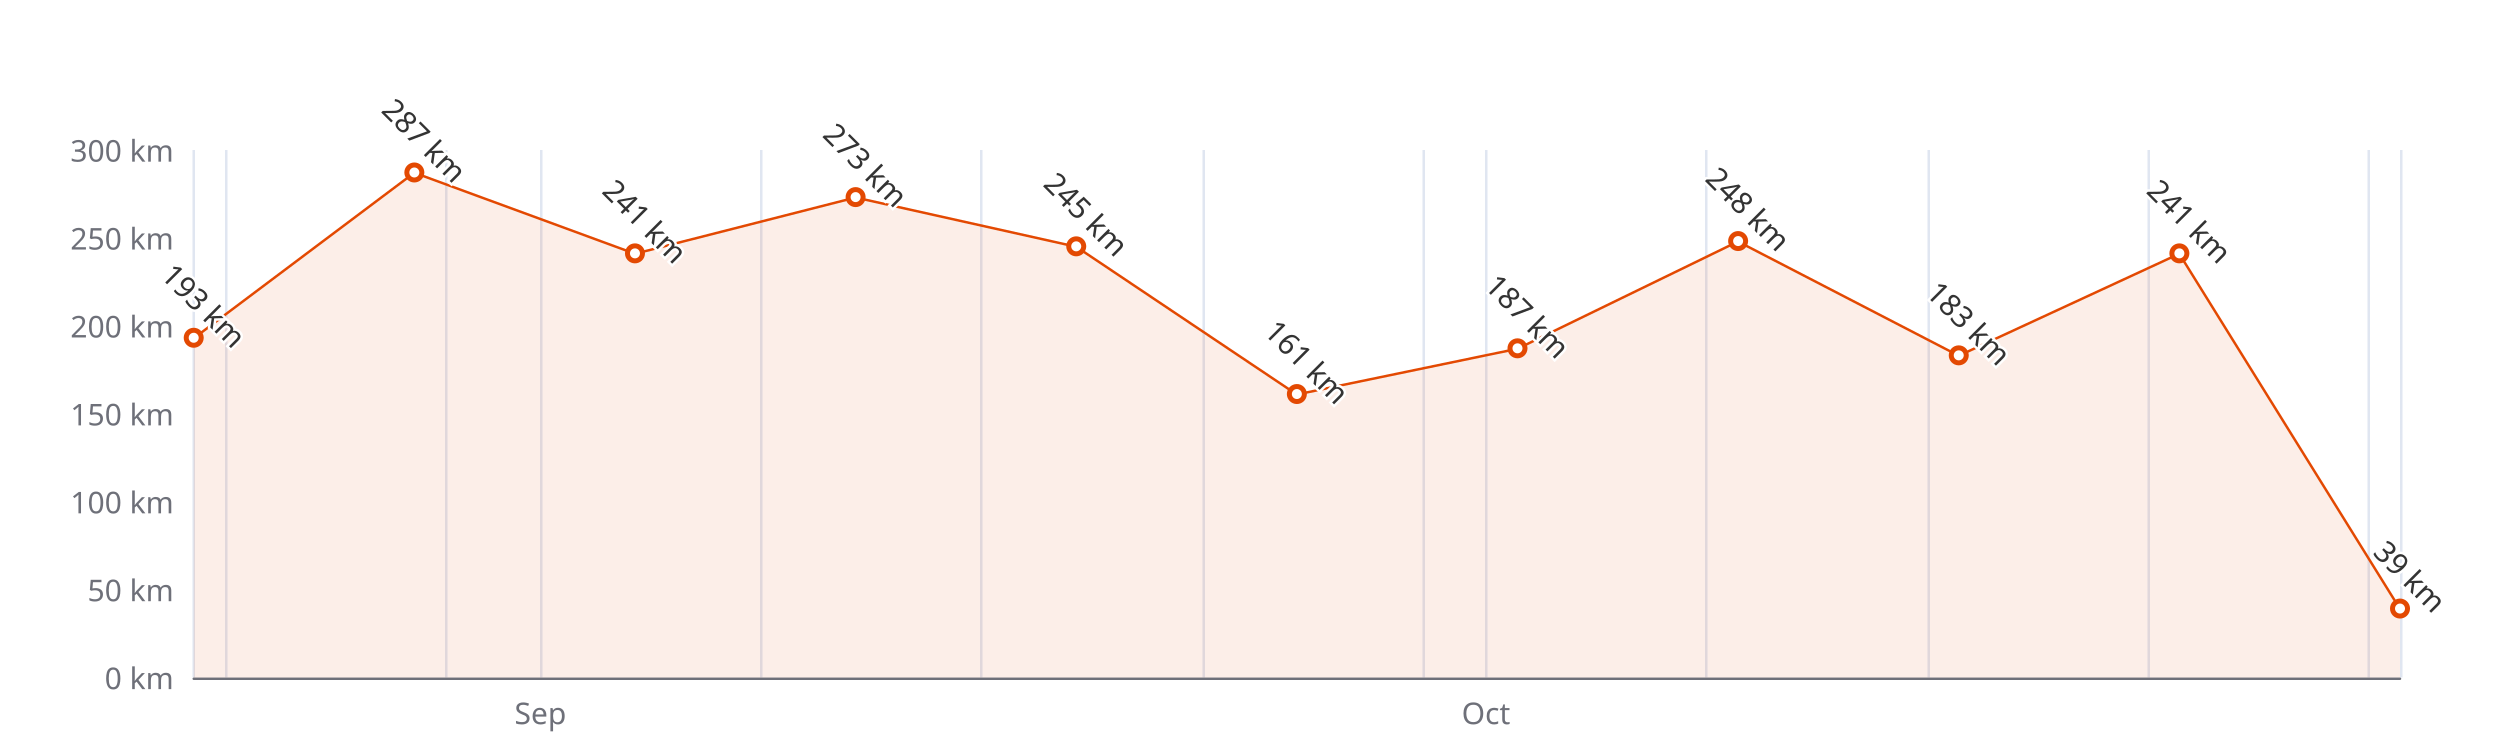
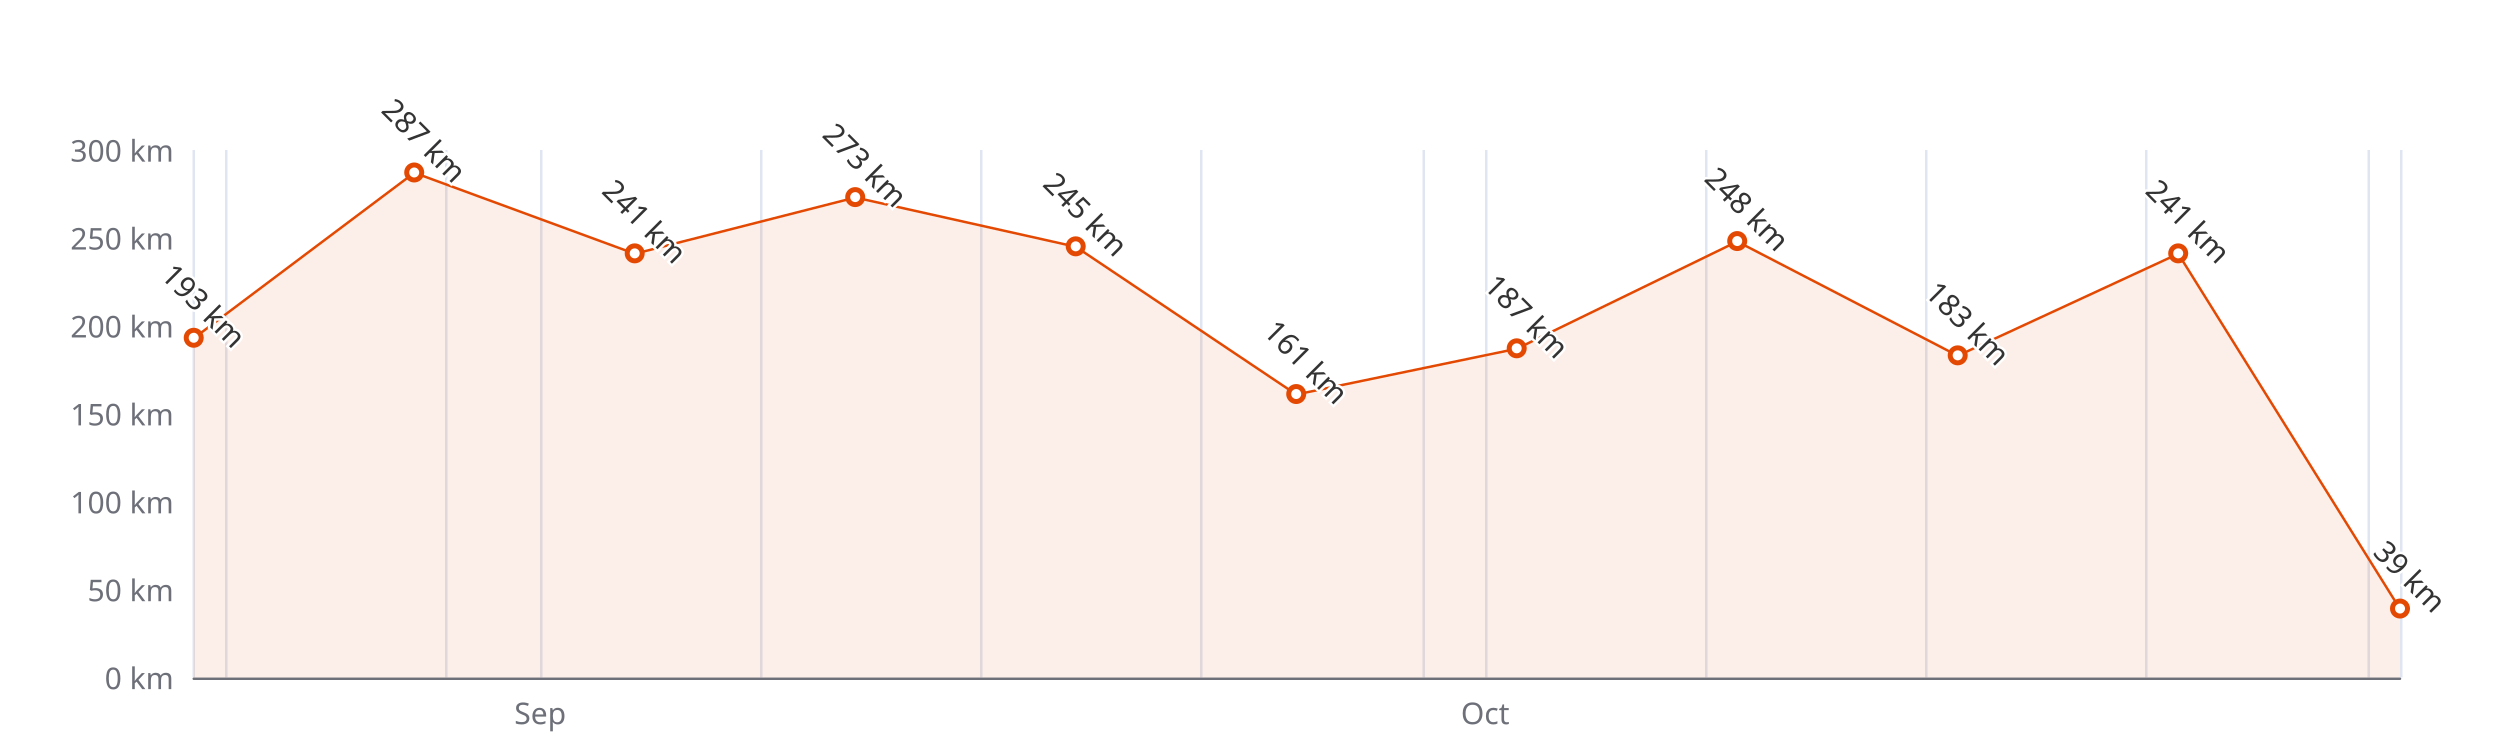
<svg xmlns="http://www.w3.org/2000/svg" width="1000" height="300" version="1.1" baseProfile="full" viewBox="0 0 1000 300">
  <rect width="1000" height="300" x="0" y="0" id="0" fill="#ffffff" />
  <path d="M77.5 60L77.5 271" fill="none" stroke="#E0E6F1" />
  <path d="M90.5 60L90.5 271" fill="none" stroke="#E0E6F1" />
  <path d="M178.5 60L178.5 271" fill="none" stroke="#E0E6F1" />
  <path d="M216.5 60L216.5 271" fill="none" stroke="#E0E6F1" />
  <path d="M304.5 60L304.5 271" fill="none" stroke="#E0E6F1" />
  <path d="M392.5 60L392.5 271" fill="none" stroke="#E0E6F1" />
-   <path d="M481.5 60L481.5 271" fill="none" stroke="#E0E6F1" />
+   <path d="M480.5 60L480.5 271" fill="none" stroke="#E0E6F1" />
  <path d="M569.5 60L569.5 271" fill="none" stroke="#E0E6F1" />
  <path d="M594.5 60L594.5 271" fill="none" stroke="#E0E6F1" />
  <path d="M682.5 60L682.5 271" fill="none" stroke="#E0E6F1" />
-   <path d="M771.5 60L771.5 271" fill="none" stroke="#E0E6F1" />
-   <path d="M859.5 60L859.5 271" fill="none" stroke="#E0E6F1" />
+   <path d="M770.5 60L770.5 271" fill="none" stroke="#E0E6F1" />
+   <path d="M858.5 60L858.5 271" fill="none" stroke="#E0E6F1" />
  <path d="M947.5 60L947.5 271" fill="none" stroke="#E0E6F1" />
  <path d="M960.5 60L960.5 271" fill="none" stroke="#E0E6F1" />
  <path d="M77.5 271.5L960 271.5" fill="none" stroke="#6E7079" stroke-linecap="round" />
  <text dominant-baseline="central" text-anchor="end" style="font-size:12px;font-family:sans-serif;" xml:space="preserve" transform="translate(69.48 271)" fill="#6E7079">0 km</text>
  <text dominant-baseline="central" text-anchor="end" style="font-size:12px;font-family:sans-serif;" xml:space="preserve" transform="translate(69.48 235.8333)" fill="#6E7079">50 km</text>
  <text dominant-baseline="central" text-anchor="end" style="font-size:12px;font-family:sans-serif;" xml:space="preserve" transform="translate(69.48 200.6667)" fill="#6E7079">100 km</text>
  <text dominant-baseline="central" text-anchor="end" style="font-size:12px;font-family:sans-serif;" xml:space="preserve" transform="translate(69.48 165.5)" fill="#6E7079">150 km</text>
  <text dominant-baseline="central" text-anchor="end" style="font-size:12px;font-family:sans-serif;" xml:space="preserve" transform="translate(69.48 130.3333)" fill="#6E7079">200 km</text>
  <text dominant-baseline="central" text-anchor="end" style="font-size:12px;font-family:sans-serif;" xml:space="preserve" transform="translate(69.48 95.1667)" fill="#6E7079">250 km</text>
  <text dominant-baseline="central" text-anchor="end" style="font-size:12px;font-family:sans-serif;" xml:space="preserve" transform="translate(69.48 60)" fill="#6E7079">300 km</text>
-   <text dominant-baseline="central" text-anchor="middle" style="font: normal normal 12px sans-serif" y="6" transform="translate(216.1617 279)" fill="#6E7079">Sep</text>
-   <text dominant-baseline="central" text-anchor="middle" style="font: normal normal 12px sans-serif" y="6" transform="translate(594.3846 279)" fill="#6E7079">Oct</text>
+   <text dominant-baseline="central" text-anchor="middle" style="font: normal normal 12px sans-serif" y="6" transform="translate(216.0792 279)" fill="#6E7079">Sep</text>
+   <text dominant-baseline="central" text-anchor="middle" style="font: normal normal 12px sans-serif" y="6" transform="translate(594.0771 279)" fill="#6E7079">Oct</text>
  <g clip-path="url(#zr4-c0)">
-     <path d="M77.5 135.3L165.7 69.1L254 101.5L342.2 79L430.5 98.7L518.7 157.8L607 139.5L695.2 96.6L783.5 142.3L871.7 101.5L960 243.6L960 271L871.7 271L783.5 271L695.2 271L607 271L518.7 271L430.5 271L342.2 271L254 271L165.7 271L77.5 271Z" fill="rgb(227,73,2)" fill-opacity="0.09" />
-     <path d="M77.5 135.3L165.7 69.1L254 101.5L342.2 79L430.5 98.7L518.7 157.8L607 139.5L695.2 96.6L783.5 142.3L871.7 101.5L960 243.6" fill="none" stroke="#E34902" stroke-linejoin="bevel" />
+     <path d="M77.5 135.3L165.7 69.1L253.9 101.5L342.1 79L430.3 98.7L518.5 157.8L606.7 139.5L694.9 96.6L783.1 142.3L871.3 101.5L960 243.6L960 271L871.3 271L783.1 271L694.9 271L606.7 271L518.5 271L430.3 271L342.1 271L253.9 271L165.7 271L77.5 271Z" fill="rgb(227,73,2)" fill-opacity="0.09" />
+     <path d="M77.5 135.3L165.7 69.1L253.9 101.5L342.1 79L430.3 98.7L518.5 157.8L606.7 139.5L694.9 96.6L783.1 142.3L871.3 101.5L960 243.6" fill="none" stroke="#E34902" stroke-linejoin="bevel" />
  </g>
  <path d="M1 0A1 1 0 1 1 1 -0.1A1 1 0 0 1 1 0" transform="matrix(3,0,0,3,77.48,135.2567)" fill="#fff" stroke="#E34902" stroke-width="0.667" />
-   <path d="M1 0A1 1 0 1 1 1 -0.1A1 1 0 0 1 1 0" transform="matrix(3,0,0,3,165.732,69.1433)" fill="#fff" stroke="#E34902" stroke-width="0.667" />
-   <path d="M1 0A1 1 0 1 1 1 -0.1A1 1 0 0 1 1 0" transform="matrix(3,0,0,3,253.984,101.4967)" fill="#fff" stroke="#E34902" stroke-width="0.667" />
-   <path d="M1 0A1 1 0 1 1 1 -0.1A1 1 0 0 1 1 0" transform="matrix(3,0,0,3,342.236,78.99)" fill="#fff" stroke="#E34902" stroke-width="0.667" />
-   <path d="M1 0A1 1 0 1 1 1 -0.1A1 1 0 0 1 1 0" transform="matrix(3,0,0,3,430.488,98.6833)" fill="#fff" stroke="#E34902" stroke-width="0.667" />
-   <path d="M1 0A1 1 0 1 1 1 -0.1A1 1 0 0 1 1 0" transform="matrix(3,0,0,3,518.74,157.7633)" fill="#fff" stroke="#E34902" stroke-width="0.667" />
-   <path d="M1 0A1 1 0 1 1 1 -0.1A1 1 0 0 1 1 0" transform="matrix(3,0,0,3,606.992,139.4767)" fill="#fff" stroke="#E34902" stroke-width="0.667" />
-   <path d="M1 0A1 1 0 1 1 1 -0.1A1 1 0 0 1 1 0" transform="matrix(3,0,0,3,695.244,96.5733)" fill="#fff" stroke="#E34902" stroke-width="0.667" />
-   <path d="M1 0A1 1 0 1 1 1 -0.1A1 1 0 0 1 1 0" transform="matrix(3,0,0,3,783.496,142.29)" fill="#fff" stroke="#E34902" stroke-width="0.667" />
-   <path d="M1 0A1 1 0 1 1 1 -0.1A1 1 0 0 1 1 0" transform="matrix(3,0,0,3,871.748,101.4967)" fill="#fff" stroke="#E34902" stroke-width="0.667" />
+   <path d="M1 0A1 1 0 1 1 1 -0.1A1 1 0 0 1 1 0" transform="matrix(3,0,0,3,165.6795,69.1433)" fill="#fff" stroke="#E34902" stroke-width="0.667" />
+   <path d="M1 0A1 1 0 1 1 1 -0.1A1 1 0 0 1 1 0" transform="matrix(3,0,0,3,253.879,101.4967)" fill="#fff" stroke="#E34902" stroke-width="0.667" />
+   <path d="M1 0A1 1 0 1 1 1 -0.1A1 1 0 0 1 1 0" transform="matrix(3,0,0,3,342.0785,78.99)" fill="#fff" stroke="#E34902" stroke-width="0.667" />
+   <path d="M1 0A1 1 0 1 1 1 -0.1A1 1 0 0 1 1 0" transform="matrix(3,0,0,3,430.278,98.6833)" fill="#fff" stroke="#E34902" stroke-width="0.667" />
+   <path d="M1 0A1 1 0 1 1 1 -0.1A1 1 0 0 1 1 0" transform="matrix(3,0,0,3,518.4775,157.7633)" fill="#fff" stroke="#E34902" stroke-width="0.667" />
+   <path d="M1 0A1 1 0 1 1 1 -0.1A1 1 0 0 1 1 0" transform="matrix(3,0,0,3,606.677,139.4767)" fill="#fff" stroke="#E34902" stroke-width="0.667" />
+   <path d="M1 0A1 1 0 1 1 1 -0.1A1 1 0 0 1 1 0" transform="matrix(3,0,0,3,694.8765,96.5733)" fill="#fff" stroke="#E34902" stroke-width="0.667" />
+   <path d="M1 0A1 1 0 1 1 1 -0.1A1 1 0 0 1 1 0" transform="matrix(3,0,0,3,783.076,142.29)" fill="#fff" stroke="#E34902" stroke-width="0.667" />
+   <path d="M1 0A1 1 0 1 1 1 -0.1A1 1 0 0 1 1 0" transform="matrix(3,0,0,3,871.2755,101.4967)" fill="#fff" stroke="#E34902" stroke-width="0.667" />
  <path d="M1 0A1 1 0 1 1 1 -0.1A1 1 0 0 1 1 0" transform="matrix(3,0,0,3,960,243.57)" fill="#fff" stroke="#E34902" stroke-width="0.667" />
  <text dominant-baseline="central" text-anchor="middle" style="font-size:12px;font-family:sans-serif;" xml:space="preserve" y="-6" transform="matrix(0.707,0.707,-0.707,0.707,77.48,126.2567)" fill="#333" stroke="rgb(255,255,255)" stroke-width="2" paint-order="stroke" stroke-miterlimit="2">193 km</text>
-   <text dominant-baseline="central" text-anchor="middle" style="font-size:12px;font-family:sans-serif;" xml:space="preserve" y="-6" transform="matrix(0.707,0.707,-0.707,0.707,165.732,60.1433)" fill="#333" stroke="rgb(255,255,255)" stroke-width="2" paint-order="stroke" stroke-miterlimit="2">287 km</text>
-   <text dominant-baseline="central" text-anchor="middle" style="font-size:12px;font-family:sans-serif;" xml:space="preserve" y="-6" transform="matrix(0.707,0.707,-0.707,0.707,253.984,92.4967)" fill="#333" stroke="rgb(255,255,255)" stroke-width="2" paint-order="stroke" stroke-miterlimit="2">241 km</text>
-   <text dominant-baseline="central" text-anchor="middle" style="font-size:12px;font-family:sans-serif;" xml:space="preserve" y="-6" transform="matrix(0.707,0.707,-0.707,0.707,342.236,69.99)" fill="#333" stroke="rgb(255,255,255)" stroke-width="2" paint-order="stroke" stroke-miterlimit="2">273 km</text>
-   <text dominant-baseline="central" text-anchor="middle" style="font-size:12px;font-family:sans-serif;" xml:space="preserve" y="-6" transform="matrix(0.707,0.707,-0.707,0.707,430.488,89.6833)" fill="#333" stroke="rgb(255,255,255)" stroke-width="2" paint-order="stroke" stroke-miterlimit="2">245 km</text>
-   <text dominant-baseline="central" text-anchor="middle" style="font-size:12px;font-family:sans-serif;" xml:space="preserve" y="-6" transform="matrix(0.707,0.707,-0.707,0.707,518.74,148.7633)" fill="#333" stroke="rgb(255,255,255)" stroke-width="2" paint-order="stroke" stroke-miterlimit="2">161 km</text>
-   <text dominant-baseline="central" text-anchor="middle" style="font-size:12px;font-family:sans-serif;" xml:space="preserve" y="-6" transform="matrix(0.707,0.707,-0.707,0.707,606.992,130.4767)" fill="#333" stroke="rgb(255,255,255)" stroke-width="2" paint-order="stroke" stroke-miterlimit="2">187 km</text>
-   <text dominant-baseline="central" text-anchor="middle" style="font-size:12px;font-family:sans-serif;" xml:space="preserve" y="-6" transform="matrix(0.707,0.707,-0.707,0.707,695.244,87.5733)" fill="#333" stroke="rgb(255,255,255)" stroke-width="2" paint-order="stroke" stroke-miterlimit="2">248 km</text>
-   <text dominant-baseline="central" text-anchor="middle" style="font-size:12px;font-family:sans-serif;" xml:space="preserve" y="-6" transform="matrix(0.707,0.707,-0.707,0.707,783.496,133.29)" fill="#333" stroke="rgb(255,255,255)" stroke-width="2" paint-order="stroke" stroke-miterlimit="2">183 km</text>
-   <text dominant-baseline="central" text-anchor="middle" style="font-size:12px;font-family:sans-serif;" xml:space="preserve" y="-6" transform="matrix(0.707,0.707,-0.707,0.707,871.748,92.4967)" fill="#333" stroke="rgb(255,255,255)" stroke-width="2" paint-order="stroke" stroke-miterlimit="2">241 km</text>
+   <text dominant-baseline="central" text-anchor="middle" style="font-size:12px;font-family:sans-serif;" xml:space="preserve" y="-6" transform="matrix(0.707,0.707,-0.707,0.707,165.6795,60.1433)" fill="#333" stroke="rgb(255,255,255)" stroke-width="2" paint-order="stroke" stroke-miterlimit="2">287 km</text>
+   <text dominant-baseline="central" text-anchor="middle" style="font-size:12px;font-family:sans-serif;" xml:space="preserve" y="-6" transform="matrix(0.707,0.707,-0.707,0.707,253.879,92.4967)" fill="#333" stroke="rgb(255,255,255)" stroke-width="2" paint-order="stroke" stroke-miterlimit="2">241 km</text>
+   <text dominant-baseline="central" text-anchor="middle" style="font-size:12px;font-family:sans-serif;" xml:space="preserve" y="-6" transform="matrix(0.707,0.707,-0.707,0.707,342.0785,69.99)" fill="#333" stroke="rgb(255,255,255)" stroke-width="2" paint-order="stroke" stroke-miterlimit="2">273 km</text>
+   <text dominant-baseline="central" text-anchor="middle" style="font-size:12px;font-family:sans-serif;" xml:space="preserve" y="-6" transform="matrix(0.707,0.707,-0.707,0.707,430.278,89.6833)" fill="#333" stroke="rgb(255,255,255)" stroke-width="2" paint-order="stroke" stroke-miterlimit="2">245 km</text>
+   <text dominant-baseline="central" text-anchor="middle" style="font-size:12px;font-family:sans-serif;" xml:space="preserve" y="-6" transform="matrix(0.707,0.707,-0.707,0.707,518.4775,148.7633)" fill="#333" stroke="rgb(255,255,255)" stroke-width="2" paint-order="stroke" stroke-miterlimit="2">161 km</text>
+   <text dominant-baseline="central" text-anchor="middle" style="font-size:12px;font-family:sans-serif;" xml:space="preserve" y="-6" transform="matrix(0.707,0.707,-0.707,0.707,606.677,130.4767)" fill="#333" stroke="rgb(255,255,255)" stroke-width="2" paint-order="stroke" stroke-miterlimit="2">187 km</text>
+   <text dominant-baseline="central" text-anchor="middle" style="font-size:12px;font-family:sans-serif;" xml:space="preserve" y="-6" transform="matrix(0.707,0.707,-0.707,0.707,694.8765,87.5733)" fill="#333" stroke="rgb(255,255,255)" stroke-width="2" paint-order="stroke" stroke-miterlimit="2">248 km</text>
+   <text dominant-baseline="central" text-anchor="middle" style="font-size:12px;font-family:sans-serif;" xml:space="preserve" y="-6" transform="matrix(0.707,0.707,-0.707,0.707,783.076,133.29)" fill="#333" stroke="rgb(255,255,255)" stroke-width="2" paint-order="stroke" stroke-miterlimit="2">183 km</text>
+   <text dominant-baseline="central" text-anchor="middle" style="font-size:12px;font-family:sans-serif;" xml:space="preserve" y="-6" transform="matrix(0.707,0.707,-0.707,0.707,871.2755,92.4967)" fill="#333" stroke="rgb(255,255,255)" stroke-width="2" paint-order="stroke" stroke-miterlimit="2">241 km</text>
  <text dominant-baseline="central" text-anchor="middle" style="font-size:12px;font-family:sans-serif;" xml:space="preserve" y="-6" transform="matrix(0.707,0.707,-0.707,0.707,960,234.57)" fill="#333" stroke="rgb(255,255,255)" stroke-width="2" paint-order="stroke" stroke-miterlimit="2">39 km</text>
  <defs>
    <clipPath id="zr4-c0">
      <path d="M76 59.5l884 0l0 212l-884 0Z" fill="#000" />
    </clipPath>
  </defs>
</svg>
